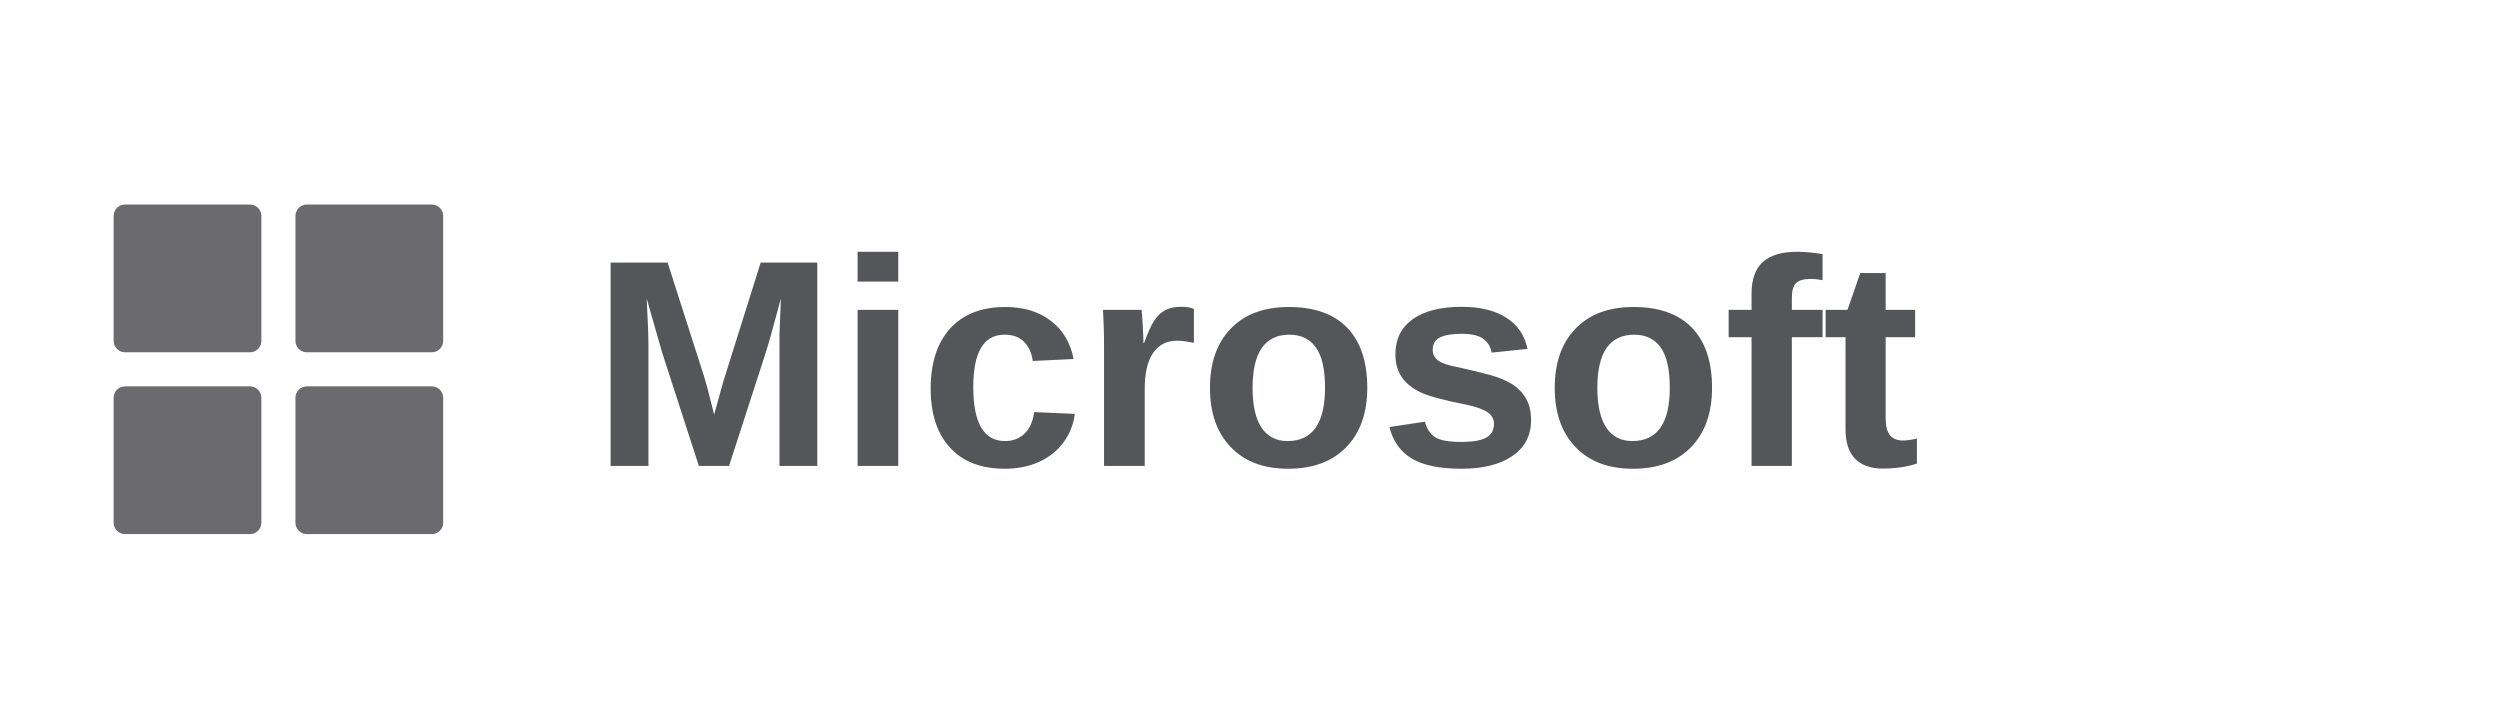
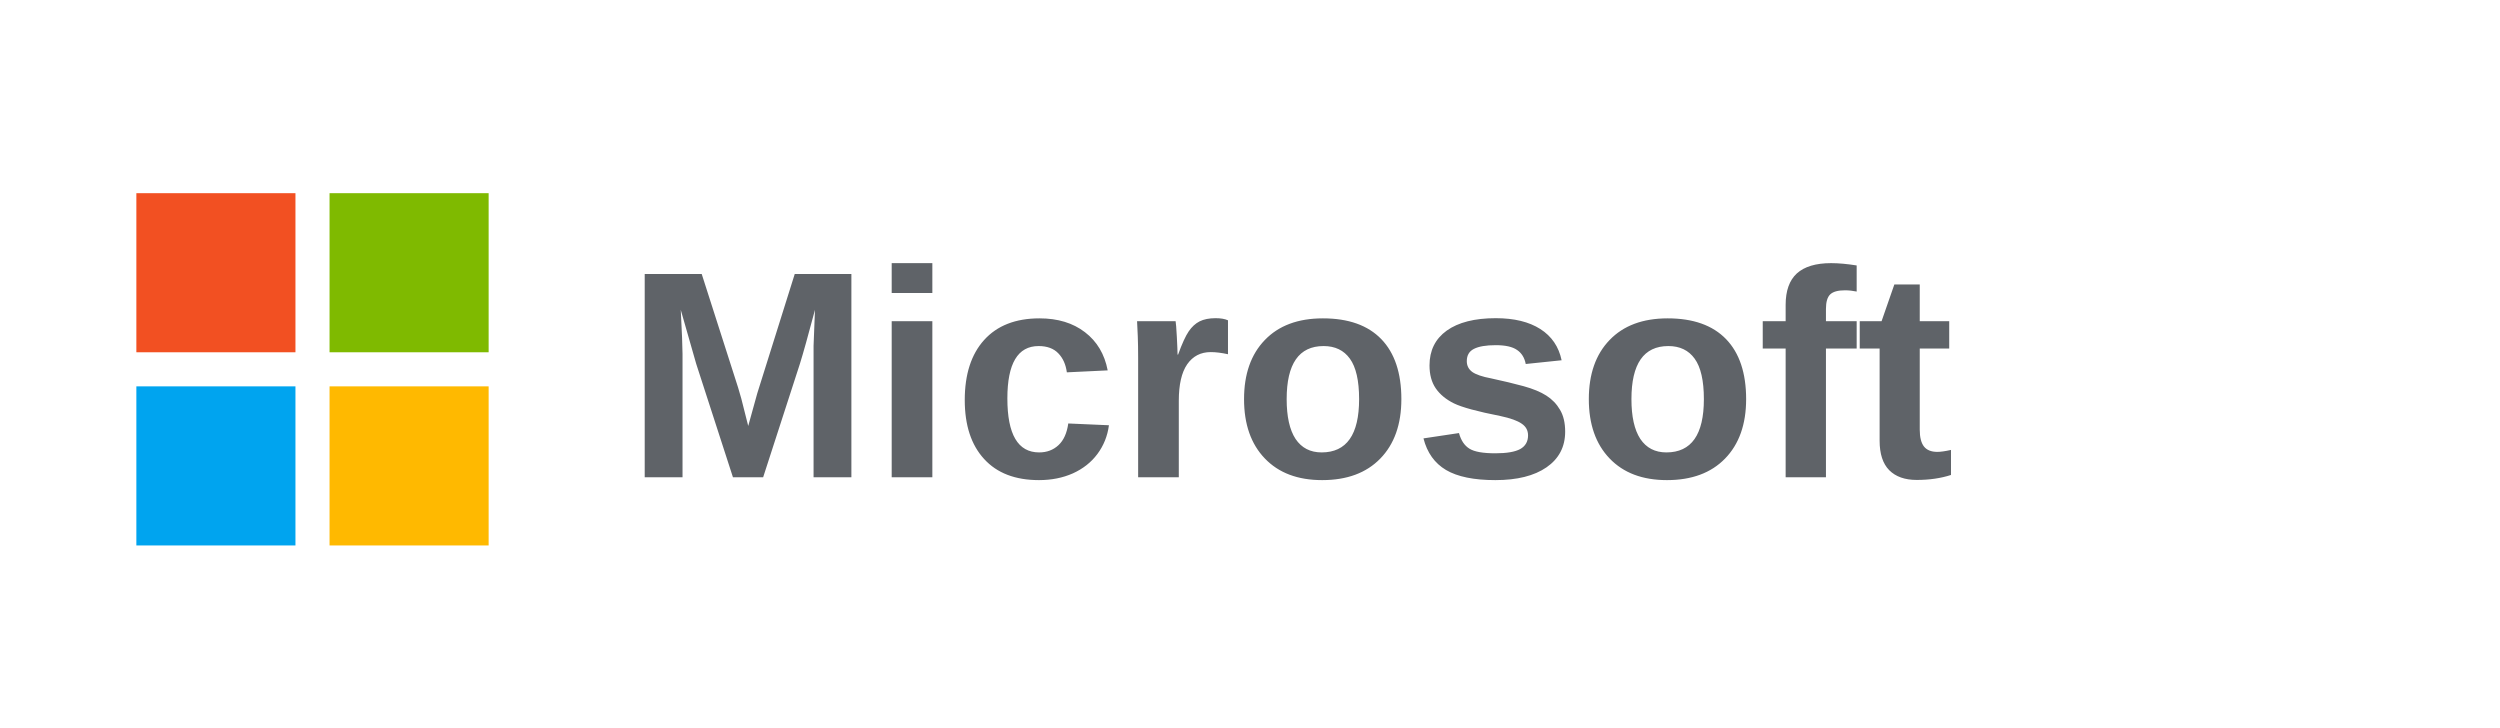
<svg xmlns="http://www.w3.org/2000/svg" width="220" height="64" viewBox="0 0 220 64" role="img" aria-labelledby="title">
  <rect width="220" height="64" fill="none" />
-   <g fill="#6a6a6f">
-     <rect x="10" y="18" width="13" height="13" rx="1" />
-     <rect x="26" y="18" width="13" height="13" rx="1" />
-     <rect x="10" y="34" width="13" height="13" rx="1" />
-     <rect x="26" y="34" width="13" height="13" rx="1" />
-   </g>
-   <text x="52" y="41" fill="#55565a" font-family="Arial, Helvetica, sans-serif" font-size="26" font-weight="700">Microsoft</text>
+   <rect x="12" y="17" width="14" height="14" fill="#f25022" />
+   <rect x="29" y="17" width="14" height="14" fill="#7fba00" />
+   <rect x="12" y="34" width="14" height="14" fill="#00a4ef" />
+   <rect x="29" y="34" width="14" height="14" fill="#ffb900" />
+   <text x="55" y="42" fill="#5f6368" font-family="Segoe UI, Arial, Helvetica, sans-serif" font-size="26" font-weight="600">Microsoft</text>
</svg>
